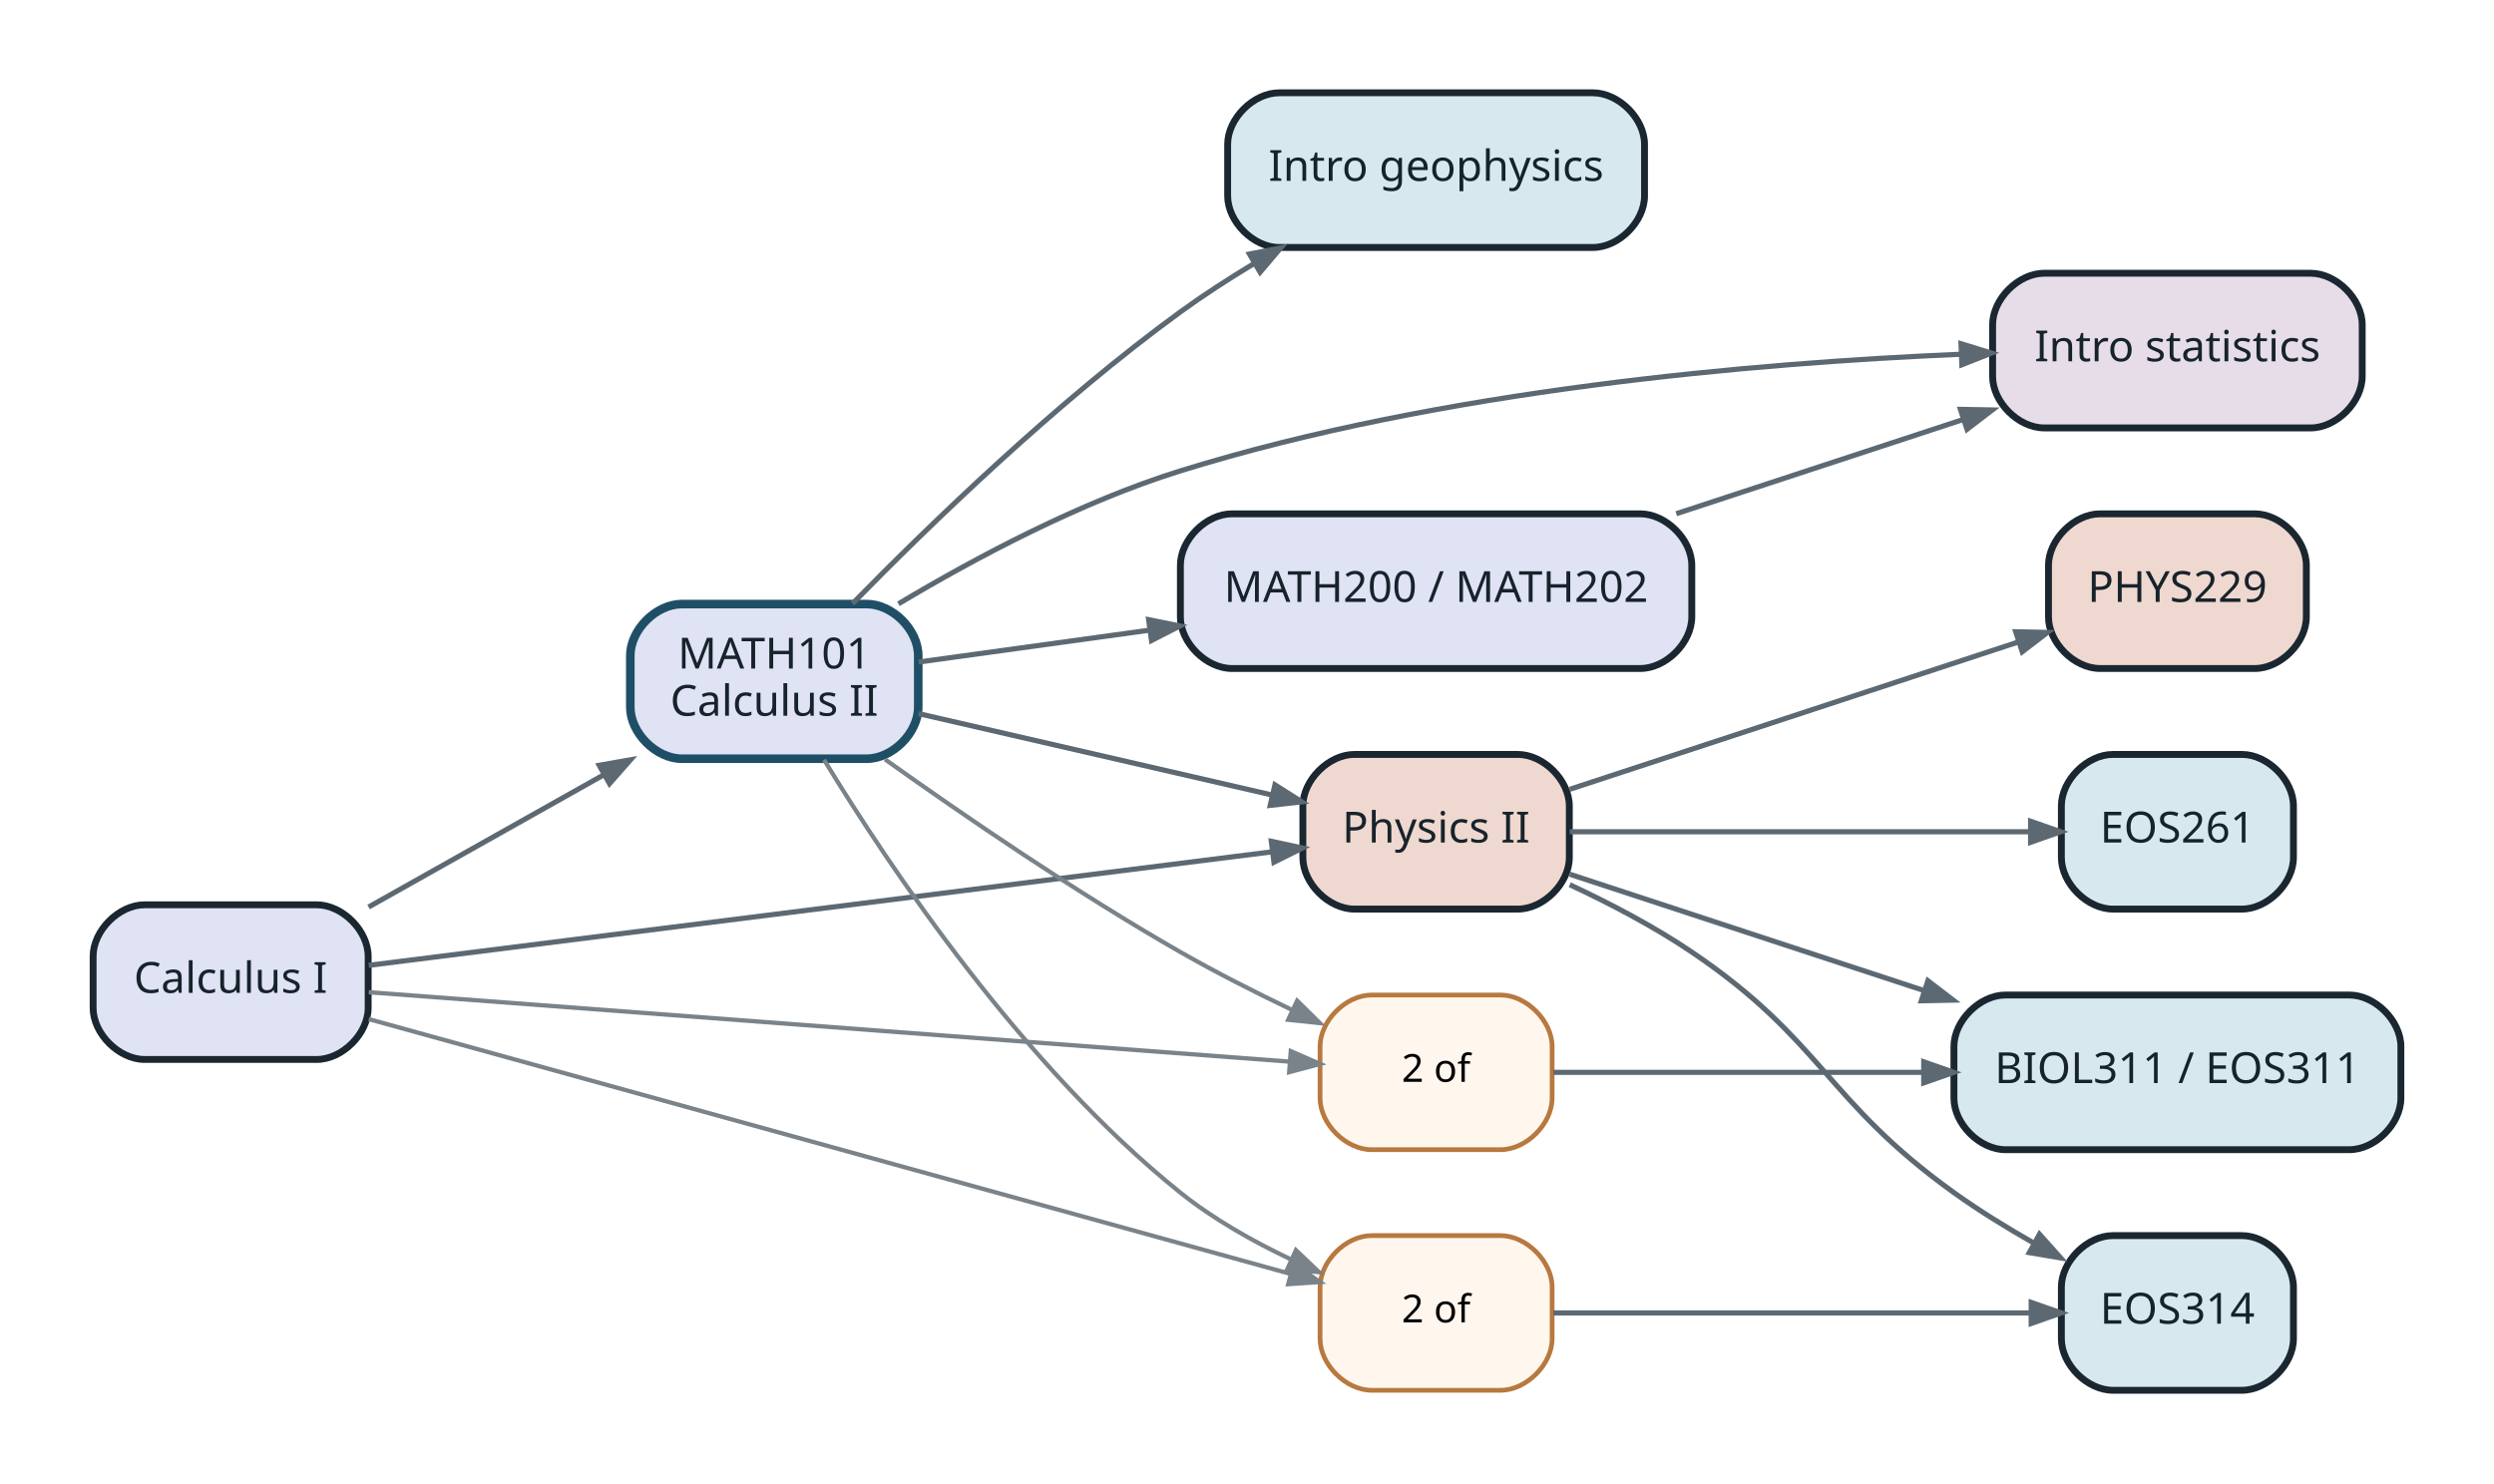
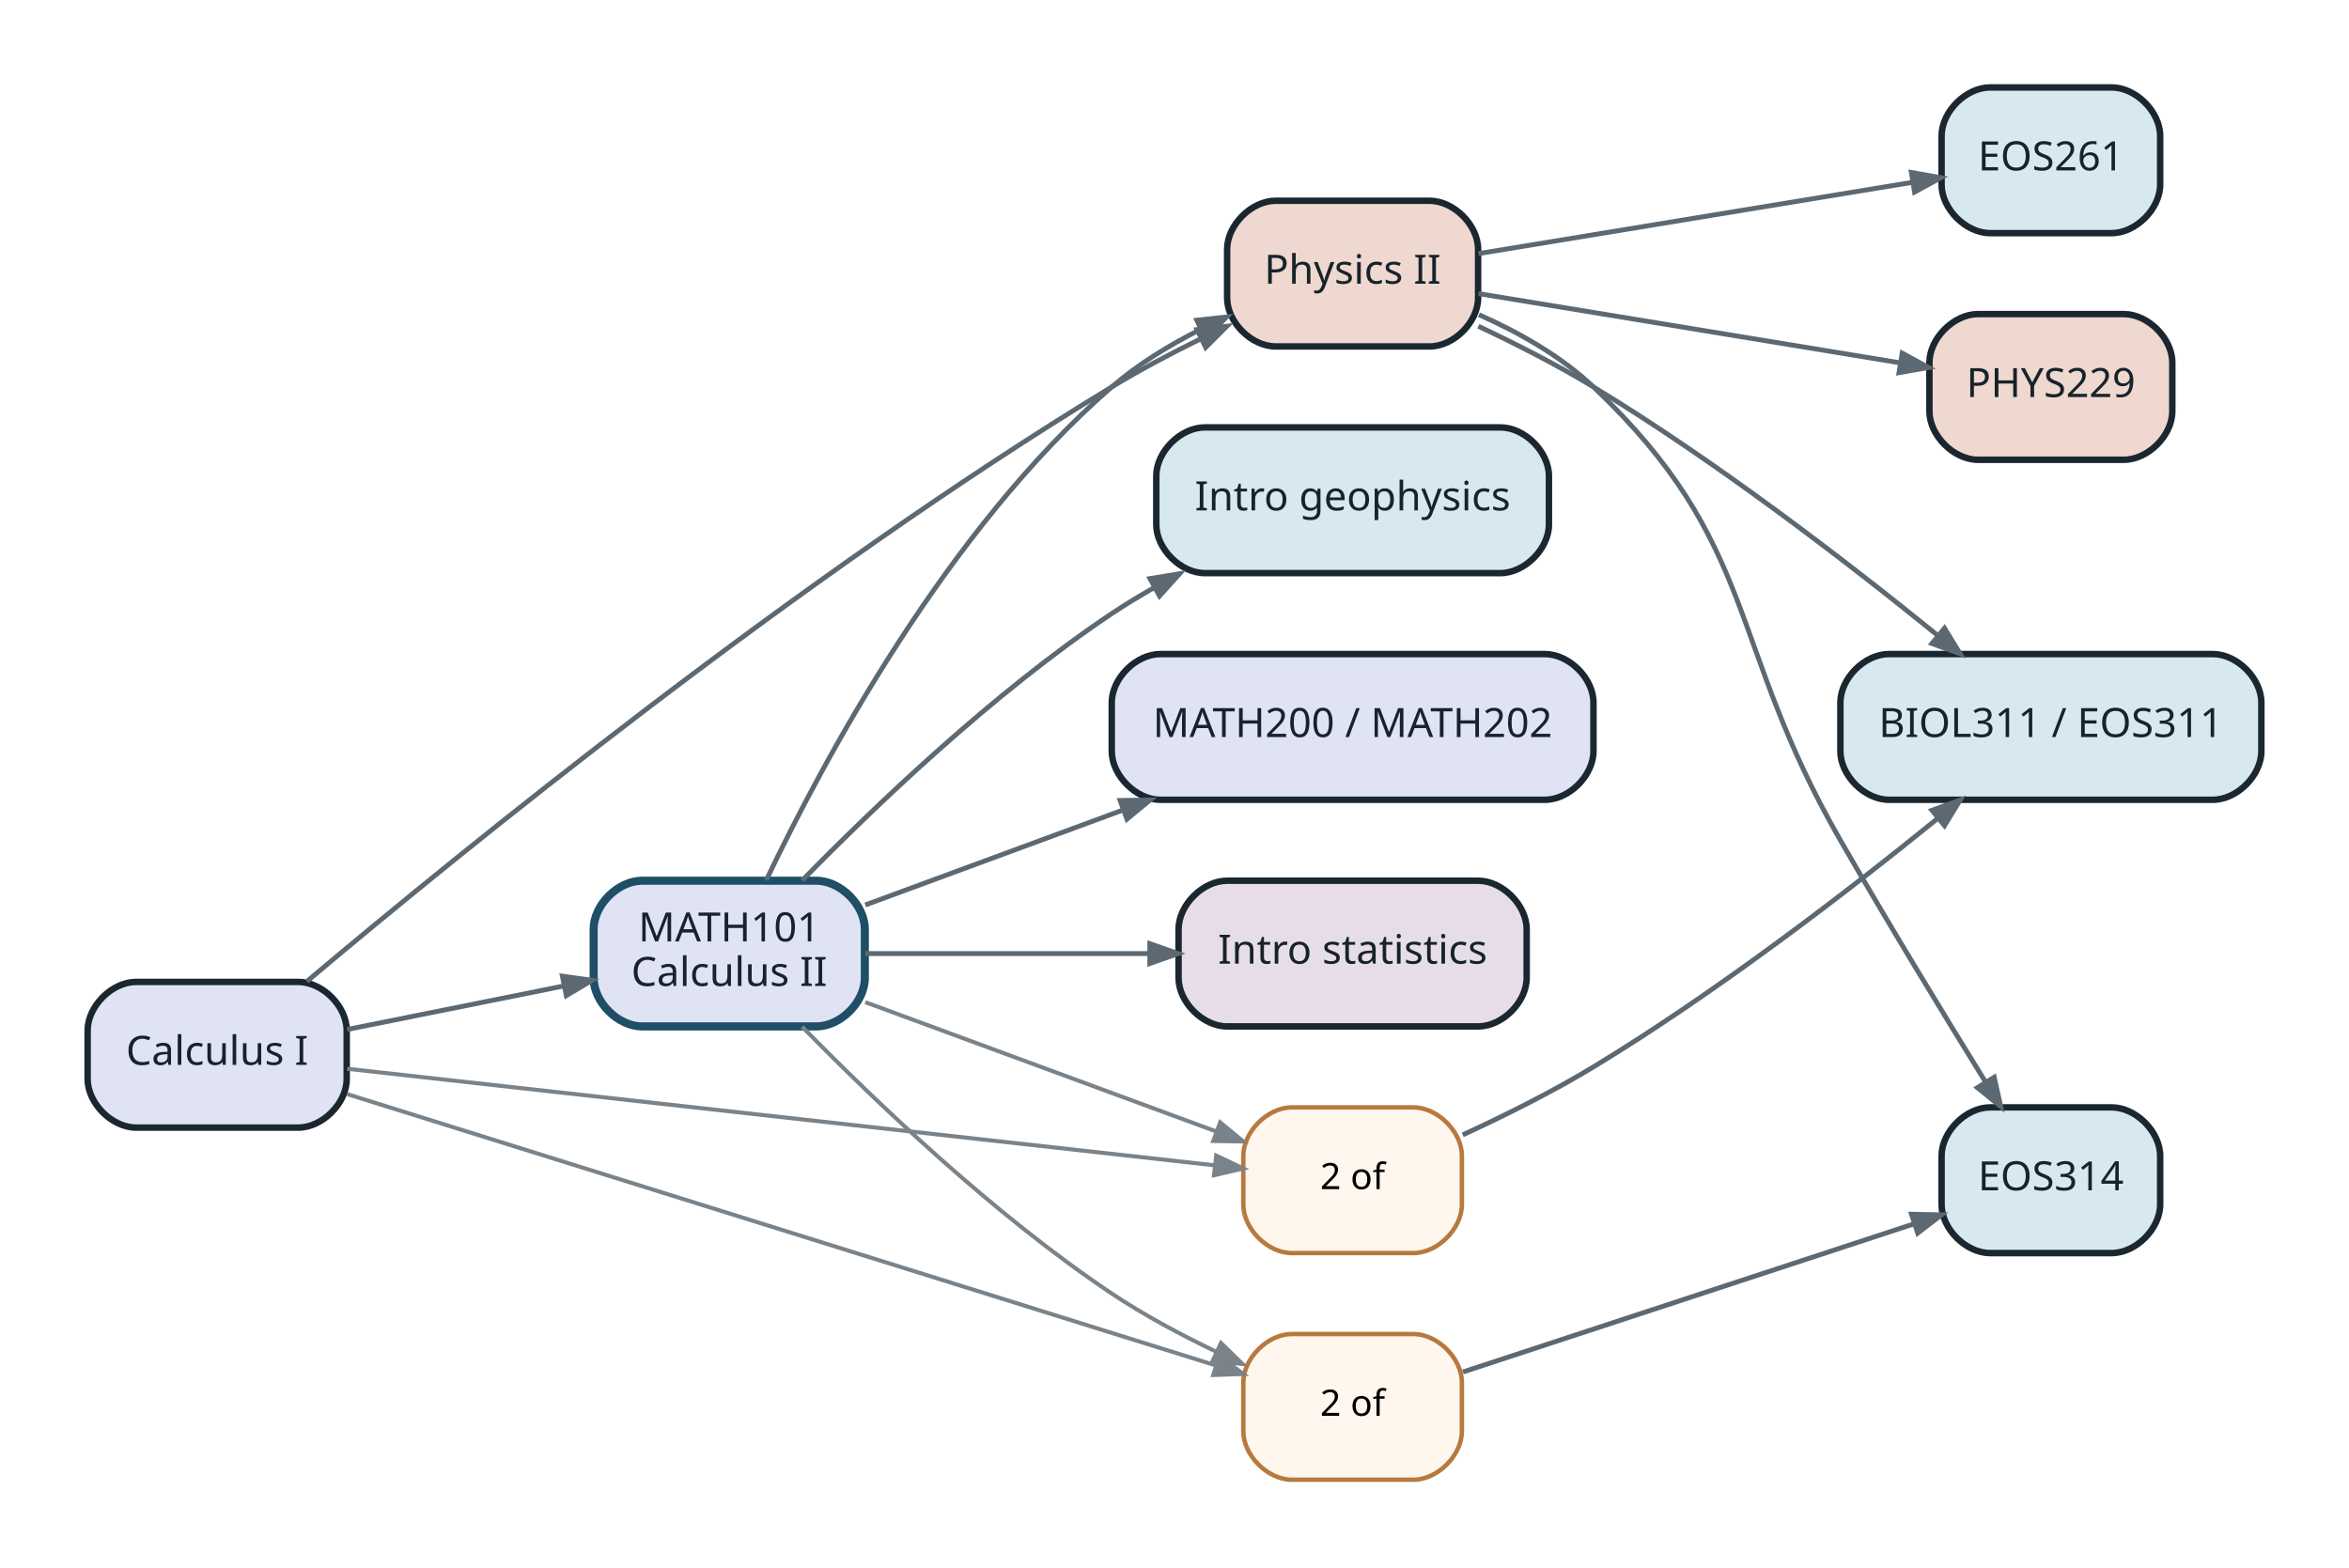
- <svg xmlns="http://www.w3.org/2000/svg" xmlns:xlink="http://www.w3.org/1999/xlink" width="580pt" height="345pt" viewBox="0.00 0.00 580.20 345.20">
-   <g id="graph0" class="graph" transform="scale(1 1) rotate(0) translate(21.6 323.6)">
+ <svg xmlns="http://www.w3.org/2000/svg" xmlns:xlink="http://www.w3.org/1999/xlink" width="580pt" height="387pt" viewBox="0.00 0.00 580.20 387.20">
+   <g id="graph0" class="graph" transform="scale(1 1) rotate(0) translate(21.6 365.6)">
    <g id="node1" class="node">
      <g id="a_node1">
        <a xlink:href="../../../courses/MATH100.html" xlink:title="Collapsed in simplified view: MATH100: Calculus I | MATH102: Calculus for Students in the Social and Biological Sciences | MATH109: Introduction to Calculus" target="_top">
-           <path fill="#dfe3f4" stroke="#1b2730" stroke-width="1.6" d="M52,-113C52,-113 12,-113 12,-113 6,-113 0,-107 0,-101 0,-101 0,-89 0,-89 0,-83 6,-77 12,-77 12,-77 52,-77 52,-77 58,-77 64,-83 64,-89 64,-89 64,-101 64,-101 64,-107 58,-113 52,-113" />
-           <text text-anchor="middle" x="32" y="-92.5" font-family="Avenir Next" font-size="10.00" fill="#17232b">Calculus I</text>
+           <path fill="#dfe3f4" stroke="#1b2730" stroke-width="1.6" d="M52,-123C52,-123 12,-123 12,-123 6,-123 0,-117 0,-111 0,-111 0,-99 0,-99 0,-93 6,-87 12,-87 12,-87 52,-87 52,-87 58,-87 64,-93 64,-99 64,-99 64,-111 64,-111 64,-117 58,-123 52,-123" />
+           <text text-anchor="middle" x="32" y="-102.5" font-family="Avenir Next" font-size="10.00" fill="#17232b">Calculus I</text>
        </a>
      </g>
    </g>
    <g id="node2" class="node">
      <g id="a_node2">
        <a xlink:href="../../../courses/MATH101.html" xlink:title="MATH101: Calculus II" target="_top">
-           <path fill="#dfe3f4" stroke="#1f4f66" stroke-width="2" d="M180,-183C180,-183 137,-183 137,-183 131,-183 125,-177 125,-171 125,-171 125,-159 125,-159 125,-153 131,-147 137,-147 137,-147 180,-147 180,-147 186,-147 192,-153 192,-159 192,-159 192,-171 192,-171 192,-177 186,-183 180,-183" />
-           <text text-anchor="middle" x="158.5" y="-168" font-family="Avenir Next" font-size="10.00" fill="#17232b">MATH101</text>
-           <text text-anchor="middle" x="158.5" y="-157" font-family="Avenir Next" font-size="10.00" fill="#17232b">Calculus II</text>
+           <path fill="#dfe3f4" stroke="#1f4f66" stroke-width="2" d="M180,-148C180,-148 137,-148 137,-148 131,-148 125,-142 125,-136 125,-136 125,-124 125,-124 125,-118 131,-112 137,-112 137,-112 180,-112 180,-112 186,-112 192,-118 192,-124 192,-124 192,-136 192,-136 192,-142 186,-148 180,-148" />
+           <text text-anchor="middle" x="158.5" y="-133" font-family="Avenir Next" font-size="10.00" fill="#17232b">MATH101</text>
+           <text text-anchor="middle" x="158.5" y="-122" font-family="Avenir Next" font-size="10.00" fill="#17232b">Calculus II</text>
        </a>
      </g>
    </g>
    <g id="edge11" class="edge">
-       <path fill="none" stroke="#5d6972" stroke-width="1.2" d="M64.1,-112.48C80.65,-121.79 101.15,-133.32 118.73,-143.2" />
-       <polygon fill="#5d6972" stroke="#5d6972" stroke-width="1.2" points="117.76,-145.47 125.06,-146.76 120.16,-141.2 117.76,-145.47" />
+       <path fill="none" stroke="#5d6972" stroke-width="1.2" d="M64.1,-111.24C80.23,-114.48 100.12,-118.48 117.4,-121.95" />
+       <polygon fill="#5d6972" stroke="#5d6972" stroke-width="1.2" points="117.28,-124.42 124.63,-123.4 118.25,-119.62 117.28,-124.42" />
    </g>
    <g id="node5" class="node">
      <g id="a_node5">
        <a xlink:href="../../../courses/PHYS102B.html" xlink:title="Collapsed in simplified view: PHYS102B: General Physics II | PHYS111: Introductory Physics II | PHYS130: Physics II" target="_top">
-           <path fill="#efd8cf" stroke="#1b2730" stroke-width="1.6" d="M331.5,-148C331.5,-148 293.5,-148 293.5,-148 287.5,-148 281.5,-142 281.5,-136 281.5,-136 281.5,-124 281.5,-124 281.5,-118 287.5,-112 293.5,-112 293.5,-112 331.5,-112 331.5,-112 337.5,-112 343.5,-118 343.5,-124 343.5,-124 343.5,-136 343.5,-136 343.5,-142 337.5,-148 331.5,-148" />
-           <text text-anchor="middle" x="312.5" y="-127.5" font-family="Avenir Next" font-size="10.00" fill="#17232b">Physics II</text>
+           <path fill="#efd8cf" stroke="#1b2730" stroke-width="1.6" d="M331.5,-316C331.5,-316 293.5,-316 293.5,-316 287.5,-316 281.5,-310 281.5,-304 281.5,-304 281.5,-292 281.5,-292 281.5,-286 287.5,-280 293.5,-280 293.5,-280 331.5,-280 331.5,-280 337.5,-280 343.5,-286 343.5,-292 343.5,-292 343.5,-304 343.5,-304 343.5,-310 337.5,-316 331.5,-316" />
+           <text text-anchor="middle" x="312.5" y="-295.5" font-family="Avenir Next" font-size="10.00" fill="#17232b">Physics II</text>
        </a>
      </g>
    </g>
    <g id="edge13" class="edge">
-       <path fill="none" stroke="#5d6972" stroke-width="1.2" d="M64.14,-98.91C115.76,-105.4 218.85,-118.36 274.24,-125.32" />
-       <polygon fill="#5d6972" stroke="#5d6972" stroke-width="1.2" points="274.16,-127.78 281.41,-126.22 274.77,-122.91 274.16,-127.78" />
+       <path fill="none" stroke="#5d6972" stroke-width="1.2" d="M54.16,-123.12C92.26,-155.22 175.63,-223.1 253,-270 259.86,-274.16 267.42,-278.17 274.78,-281.79" />
+       <polygon fill="#5d6972" stroke="#5d6972" stroke-width="1.2" points="274.07,-284.17 281.44,-285 276.2,-279.76 274.07,-284.17" />
    </g>
    <g id="node11" class="node">
      <path fill="#fff7ee" stroke="#b7793f" stroke-width="1.1" d="M327.5,-92C327.5,-92 297.5,-92 297.5,-92 291.5,-92 285.5,-86 285.5,-80 285.5,-80 285.5,-68 285.5,-68 285.5,-62 291.5,-56 297.5,-56 297.5,-56 327.5,-56 327.5,-56 333.5,-56 339.5,-62 339.5,-68 339.5,-68 339.5,-80 339.5,-80 339.5,-86 333.5,-92 327.5,-92" />
      <text text-anchor="middle" x="312.5" y="-71.8" font-family="Avenir Next" font-size="9.00">2 of</text>
    </g>
    <g id="edge3" class="edge">
-       <path fill="none" stroke="#7a8389" d="M64.14,-92.65C117.01,-88.67 223.87,-80.61 278.18,-76.51" />
-       <polygon fill="#7a8389" stroke="#7a8389" points="278.69,-78.93 285.49,-75.96 278.32,-74.04 278.69,-78.93" />
+       <path fill="none" stroke="#7a8389" d="M64.14,-101.53C117.12,-95.64 224.31,-83.71 278.52,-77.67" />
+       <polygon fill="#7a8389" stroke="#7a8389" points="278.8,-80.1 285.49,-76.9 278.26,-75.23 278.8,-80.1" />
    </g>
    <g id="node12" class="node">
      <path fill="#fff7ee" stroke="#b7793f" stroke-width="1.1" d="M327.5,-36C327.5,-36 297.5,-36 297.5,-36 291.5,-36 285.5,-30 285.5,-24 285.5,-24 285.5,-12 285.5,-12 285.5,-6 291.5,0 297.5,0 297.5,0 327.5,0 327.5,0 333.5,0 339.5,-6 339.5,-12 339.5,-12 339.5,-24 339.5,-24 339.5,-30 333.5,-36 327.5,-36" />
      <text text-anchor="middle" x="312.5" y="-15.8" font-family="Avenir Next" font-size="9.00">2 of</text>
    </g>
    <g id="edge7" class="edge">
-       <path fill="none" stroke="#7a8389" d="M64.14,-86.39C117.12,-71.74 224.31,-42.11 278.52,-27.12" />
-       <polygon fill="#7a8389" stroke="#7a8389" points="279.39,-29.42 285.49,-25.19 278.09,-24.7 279.39,-29.42" />
+       <path fill="none" stroke="#7a8389" d="M64.14,-95.27C117.12,-78.72 224.31,-45.24 278.52,-28.3" />
+       <polygon fill="#7a8389" stroke="#7a8389" points="279.54,-30.55 285.49,-26.13 278.08,-25.87 279.54,-30.55" />
    </g>
    <g id="node3" class="node">
      <g id="a_node3">
        <a xlink:href="../../../courses/EOS210.html" xlink:title="Collapsed in simplified view: EOS210: Introductory Geophysics | PHYS210: Introductory Geophysics" target="_top">
-           <path fill="#d7e9ef" stroke="#1b2730" stroke-width="1.6" d="M349,-302C349,-302 276,-302 276,-302 270,-302 264,-296 264,-290 264,-290 264,-278 264,-278 264,-272 270,-266 276,-266 276,-266 349,-266 349,-266 355,-266 361,-272 361,-278 361,-278 361,-290 361,-290 361,-296 355,-302 349,-302" />
-           <text text-anchor="middle" x="312.5" y="-281.5" font-family="Avenir Next" font-size="10.00" fill="#17232b">Intro geophysics</text>
+           <path fill="#d7e9ef" stroke="#1b2730" stroke-width="1.6" d="M349,-260C349,-260 276,-260 276,-260 270,-260 264,-254 264,-248 264,-248 264,-236 264,-236 264,-230 270,-224 276,-224 276,-224 349,-224 349,-224 355,-224 361,-230 361,-236 361,-236 361,-248 361,-248 361,-254 355,-260 349,-260" />
+           <text text-anchor="middle" x="312.5" y="-239.5" font-family="Avenir Next" font-size="10.00" fill="#17232b">Intro geophysics</text>
        </a>
      </g>
    </g>
    <g id="edge1" class="edge">
-       <path fill="none" stroke="#5d6972" stroke-width="1.2" d="M176.71,-183.11C194.7,-201.49 224.28,-230.12 253,-251 258.33,-254.88 264.16,-258.65 270.01,-262.18" />
-       <polygon fill="#5d6972" stroke="#5d6972" stroke-width="1.2" points="269.07,-264.47 276.35,-265.9 271.55,-260.24 269.07,-264.47" />
+       <path fill="none" stroke="#5d6972" stroke-width="1.2" d="M176.5,-148.05C194.34,-166.29 223.79,-194.48 253,-214 256.36,-216.24 259.92,-218.41 263.57,-220.47" />
+       <polygon fill="#5d6972" stroke="#5d6972" stroke-width="1.2" points="262.45,-222.65 269.77,-223.85 264.8,-218.35 262.45,-222.65" />
    </g>
    <g id="node4" class="node">
      <g id="a_node4">
        <a xlink:href="../../../courses/MATH200.html" xlink:title="Equivalent or cross-listed: MATH200: Calculus III | MATH202: Intermediate Calculus for CSC and EOS" target="_top">
          <path fill="#dfe3f4" stroke="#1b2730" stroke-width="1.6" d="M360,-204C360,-204 265,-204 265,-204 259,-204 253,-198 253,-192 253,-192 253,-180 253,-180 253,-174 259,-168 265,-168 265,-168 360,-168 360,-168 366,-168 372,-174 372,-180 372,-180 372,-192 372,-192 372,-198 366,-204 360,-204" />
          <text text-anchor="middle" x="312.5" y="-183.5" font-family="Avenir Next" font-size="10.00" fill="#17232b">MATH200 / MATH202</text>
        </a>
      </g>
    </g>
    <g id="edge12" class="edge">
-       <path fill="none" stroke="#5d6972" stroke-width="1.2" d="M192.11,-169.51C207.74,-171.66 227.06,-174.33 245.56,-176.89" />
-       <polygon fill="#5d6972" stroke="#5d6972" stroke-width="1.2" points="245.61,-179.37 252.88,-177.9 246.28,-174.52 245.61,-179.37" />
+       <path fill="none" stroke="#5d6972" stroke-width="1.2" d="M192.11,-142.01C210.69,-148.86 234.47,-157.62 255.91,-165.52" />
+       <polygon fill="#5d6972" stroke="#5d6972" stroke-width="1.2" points="255.06,-167.82 262.48,-167.94 256.75,-163.22 255.06,-167.82" />
    </g>
    <g id="edge14" class="edge">
-       <path fill="none" stroke="#5d6972" stroke-width="1.2" d="M192.11,-157.49C216.27,-151.93 249.23,-144.34 274.39,-138.54" />
-       <polygon fill="#5d6972" stroke="#5d6972" stroke-width="1.2" points="275,-140.92 281.27,-136.96 273.9,-136.14 275,-140.92" />
+       <path fill="none" stroke="#5d6972" stroke-width="1.2" d="M167.66,-148.16C181.51,-177.24 212.14,-234.58 253,-270 259.45,-275.59 267.2,-280.32 274.93,-284.22" />
+       <polygon fill="#5d6972" stroke="#5d6972" stroke-width="1.2" points="274.01,-286.49 281.38,-287.29 276.12,-282.07 274.01,-286.49" />
    </g>
-     <g id="node10" class="node">
-       <g id="a_node10">
-         <a xlink:href="../../../courses/STAT254.html" xlink:title="Collapsed in simplified view: STAT254: Probability and Statistics for Engineers | STAT255: Statistics for Life Sciences I | STAT260: Introduction to Probability and Statistics I" target="_top">
-           <path fill="#e6dde9" stroke="#1b2730" stroke-width="1.6" d="M516,-260C516,-260 454,-260 454,-260 448,-260 442,-254 442,-248 442,-248 442,-236 442,-236 442,-230 448,-224 454,-224 454,-224 516,-224 516,-224 522,-224 528,-230 528,-236 528,-236 528,-248 528,-248 528,-254 522,-260 516,-260" />
-           <text text-anchor="middle" x="485" y="-239.5" font-family="Avenir Next" font-size="10.00" fill="#17232b">Intro statistics</text>
+     <g id="node6" class="node">
+       <g id="a_node6">
+         <a xlink:href="../../../courses/STAT255.html" xlink:title="Collapsed in simplified view: STAT255: Statistics for Life Sciences I | STAT260: Introduction to Probability and Statistics I" target="_top">
+           <path fill="#e6dde9" stroke="#1b2730" stroke-width="1.6" d="M343.5,-148C343.5,-148 281.5,-148 281.5,-148 275.5,-148 269.5,-142 269.5,-136 269.5,-136 269.5,-124 269.5,-124 269.5,-118 275.5,-112 281.5,-112 281.5,-112 343.5,-112 343.5,-112 349.5,-112 355.5,-118 355.5,-124 355.5,-124 355.5,-136 355.5,-136 355.5,-142 349.5,-148 343.5,-148" />
+           <text text-anchor="middle" x="312.5" y="-127.5" font-family="Avenir Next" font-size="10.00" fill="#17232b">Intro statistics</text>
        </a>
      </g>
    </g>
-     <g id="edge17" class="edge">
-       <path fill="none" stroke="#5d6972" stroke-width="1.2" d="M187.39,-183.05C205.4,-193.82 229.73,-206.76 253,-214 313.72,-232.89 387.11,-239.14 434.63,-241.15" />
-       <polygon fill="#5d6972" stroke="#5d6972" stroke-width="1.2" points="434.65,-243.6 441.74,-241.42 434.84,-238.7 434.65,-243.6" />
+     <g id="edge16" class="edge">
+       <path fill="none" stroke="#5d6972" stroke-width="1.2" d="M192.11,-130C212.58,-130 239.38,-130 262.39,-130" />
+       <polygon fill="#5d6972" stroke="#5d6972" stroke-width="1.2" points="262.4,-132.45 269.4,-130 262.4,-127.55 262.4,-132.45" />
    </g>
    <g id="edge4" class="edge">
-       <path fill="none" stroke="#7a8389" d="M184.26,-146.86C202.75,-133.68 228.87,-115.8 253,-102 261.26,-97.28 270.43,-92.62 279.02,-88.51" />
-       <polygon fill="#7a8389" stroke="#7a8389" points="280.17,-90.67 285.45,-85.47 278.08,-86.24 280.17,-90.67" />
+       <path fill="none" stroke="#7a8389" d="M192.11,-117.99C217.73,-108.55 253.25,-95.46 278.88,-86.02" />
+       <polygon fill="#7a8389" stroke="#7a8389" points="279.78,-88.3 285.5,-83.58 278.08,-83.7 279.78,-88.3" />
    </g>
    <g id="edge8" class="edge">
-       <path fill="none" stroke="#7a8389" d="M170.09,-146.74C185.56,-121.35 216.51,-75.25 253,-46 260.63,-39.88 269.82,-34.69 278.63,-30.51" />
-       <polygon fill="#7a8389" stroke="#7a8389" points="279.89,-32.62 285.26,-27.5 277.87,-28.16 279.89,-32.62" />
+       <path fill="none" stroke="#7a8389" d="M176.5,-111.95C194.34,-93.71 223.79,-65.52 253,-46 260.98,-40.67 270.14,-35.78 278.8,-31.63" />
+       <polygon fill="#7a8389" stroke="#7a8389" points="279.98,-33.78 285.3,-28.61 277.92,-29.34 279.98,-33.78" />
    </g>
-     <g id="edge16" class="edge">
-       <path fill="none" stroke="#5d6972" stroke-width="1.2" d="M368.39,-204.03C389.81,-211.06 414.19,-219.07 435.01,-225.91" />
-       <polygon fill="#5d6972" stroke="#5d6972" stroke-width="1.2" points="434.51,-228.32 441.93,-228.18 436.04,-223.67 434.51,-228.32" />
-     </g>
-     <g id="node6" class="node">
-       <g id="a_node6">
+     <g id="node7" class="node">
+       <g id="a_node7">
        <a xlink:href="../../../courses/EOS261.html" xlink:title="EOS261: The Climate System" target="_top">
-           <path fill="#d7e9ef" stroke="#1b2730" stroke-width="1.6" d="M500,-148C500,-148 470,-148 470,-148 464,-148 458,-142 458,-136 458,-136 458,-124 458,-124 458,-118 464,-112 470,-112 470,-112 500,-112 500,-112 506,-112 512,-118 512,-124 512,-124 512,-136 512,-136 512,-142 506,-148 500,-148" />
-           <text text-anchor="middle" x="485" y="-127.5" font-family="Avenir Next" font-size="10.00" fill="#17232b">EOS261</text>
+           <path fill="#d7e9ef" stroke="#1b2730" stroke-width="1.6" d="M500,-344C500,-344 470,-344 470,-344 464,-344 458,-338 458,-332 458,-332 458,-320 458,-320 458,-314 464,-308 470,-308 470,-308 500,-308 500,-308 506,-308 512,-314 512,-320 512,-320 512,-332 512,-332 512,-338 506,-344 500,-344" />
+           <text text-anchor="middle" x="485" y="-323.5" font-family="Avenir Next" font-size="10.00" fill="#17232b">EOS261</text>
        </a>
      </g>
    </g>
    <g id="edge2" class="edge">
-       <path fill="none" stroke="#5d6972" stroke-width="1.2" d="M343.59,-130C373.59,-130 419.57,-130 450.67,-130" />
-       <polygon fill="#5d6972" stroke="#5d6972" stroke-width="1.2" points="450.84,-132.45 457.84,-130 450.84,-127.55 450.84,-132.45" />
+       <path fill="none" stroke="#5d6972" stroke-width="1.2" d="M343.59,-302.94C373.59,-307.87 419.57,-315.42 450.67,-320.53" />
+       <polygon fill="#5d6972" stroke="#5d6972" stroke-width="1.2" points="450.54,-322.99 457.84,-321.7 451.33,-318.15 450.54,-322.99" />
    </g>
-     <g id="node7" class="node">
-       <g id="a_node7">
+     <g id="node8" class="node">
+       <g id="a_node8">
        <a xlink:href="../../../courses/EOS311.html" xlink:title="Equivalent or cross-listed: BIOL311: Biological Oceanography | EOS311: Biological Oceanography" target="_top">
-           <path fill="#d7e9ef" stroke="#1b2730" stroke-width="1.6" d="M525,-92C525,-92 445,-92 445,-92 439,-92 433,-86 433,-80 433,-80 433,-68 433,-68 433,-62 439,-56 445,-56 445,-56 525,-56 525,-56 531,-56 537,-62 537,-68 537,-68 537,-80 537,-80 537,-86 531,-92 525,-92" />
-           <text text-anchor="middle" x="485" y="-71.5" font-family="Avenir Next" font-size="10.00" fill="#17232b">BIOL311 / EOS311</text>
+           <path fill="#d7e9ef" stroke="#1b2730" stroke-width="1.6" d="M525,-204C525,-204 445,-204 445,-204 439,-204 433,-198 433,-192 433,-192 433,-180 433,-180 433,-174 439,-168 445,-168 445,-168 525,-168 525,-168 531,-168 537,-174 537,-180 537,-180 537,-192 537,-192 537,-198 531,-204 525,-204" />
+           <text text-anchor="middle" x="485" y="-183.5" font-family="Avenir Next" font-size="10.00" fill="#17232b">BIOL311 / EOS311</text>
        </a>
      </g>
    </g>
    <g id="edge6" class="edge">
-       <path fill="none" stroke="#5d6972" stroke-width="1.2" d="M343.59,-120.12C366.33,-112.65 398.24,-102.17 425.9,-93.08" />
-       <polygon fill="#5d6972" stroke="#5d6972" stroke-width="1.2" points="426.94,-95.32 432.83,-90.81 425.41,-90.66 426.94,-95.32" />
+       <path fill="none" stroke="#5d6972" stroke-width="1.2" d="M343.56,-285C352.88,-280.61 363.05,-275.43 372,-270 402.53,-251.49 434.89,-226.57 456.94,-208.69" />
+       <polygon fill="#5d6972" stroke="#5d6972" stroke-width="1.2" points="458.72,-210.4 462.59,-204.07 455.62,-206.6 458.72,-210.4" />
    </g>
-     <g id="node8" class="node">
-       <g id="a_node8">
+     <g id="node9" class="node">
+       <g id="a_node9">
        <a xlink:href="../../../courses/EOS314.html" xlink:title="EOS314: Descriptive Physical Oceanography" target="_top">
-           <path fill="#d7e9ef" stroke="#1b2730" stroke-width="1.6" d="M500,-36C500,-36 470,-36 470,-36 464,-36 458,-30 458,-24 458,-24 458,-12 458,-12 458,-6 464,0 470,0 470,0 500,0 500,0 506,0 512,-6 512,-12 512,-12 512,-24 512,-24 512,-30 506,-36 500,-36" />
-           <text text-anchor="middle" x="485" y="-15.5" font-family="Avenir Next" font-size="10.00" fill="#17232b">EOS314</text>
+           <path fill="#d7e9ef" stroke="#1b2730" stroke-width="1.6" d="M500,-92C500,-92 470,-92 470,-92 464,-92 458,-86 458,-80 458,-80 458,-68 458,-68 458,-62 464,-56 470,-56 470,-56 500,-56 500,-56 506,-56 512,-62 512,-68 512,-68 512,-80 512,-80 512,-86 506,-92 500,-92" />
+           <text text-anchor="middle" x="485" y="-71.5" font-family="Avenir Next" font-size="10.00" fill="#17232b">EOS314</text>
        </a>
      </g>
    </g>
    <g id="edge10" class="edge">
-       <path fill="none" stroke="#5d6972" stroke-width="1.2" d="M343.6,-117.68C353.02,-113.28 363.23,-107.93 372,-102 402.49,-81.39 403.1,-67.46 433,-46 438.79,-41.85 445.25,-37.86 451.59,-34.26" />
-       <polygon fill="#5d6972" stroke="#5d6972" stroke-width="1.2" points="452.91,-36.33 457.85,-30.8 450.54,-32.04 452.91,-36.33" />
+       <path fill="none" stroke="#5d6972" stroke-width="1.2" d="M343.7,-287.85C353.55,-283.48 364,-277.6 372,-270 413.11,-230.98 404.73,-207.13 433,-158 444.64,-137.77 458.41,-115.16 468.71,-98.51" />
+       <polygon fill="#5d6972" stroke="#5d6972" stroke-width="1.2" points="471,-99.45 472.61,-92.21 466.84,-96.87 471,-99.45" />
    </g>
-     <g id="node9" class="node">
-       <g id="a_node9">
+     <g id="node10" class="node">
+       <g id="a_node10">
        <a xlink:href="../../../courses/PHYS229.html" xlink:title="PHYS229: Introduction to Experimental Physics" target="_top">
-           <path fill="#efd8cf" stroke="#1b2730" stroke-width="1.6" d="M503,-204C503,-204 467,-204 467,-204 461,-204 455,-198 455,-192 455,-192 455,-180 455,-180 455,-174 461,-168 467,-168 467,-168 503,-168 503,-168 509,-168 515,-174 515,-180 515,-180 515,-192 515,-192 515,-198 509,-204 503,-204" />
-           <text text-anchor="middle" x="485" y="-183.5" font-family="Avenir Next" font-size="10.00" fill="#17232b">PHYS229</text>
+           <path fill="#efd8cf" stroke="#1b2730" stroke-width="1.6" d="M503,-288C503,-288 467,-288 467,-288 461,-288 455,-282 455,-276 455,-276 455,-264 455,-264 455,-258 461,-252 467,-252 467,-252 503,-252 503,-252 509,-252 515,-258 515,-264 515,-264 515,-276 515,-276 515,-282 509,-288 503,-288" />
+           <text text-anchor="middle" x="485" y="-267.5" font-family="Avenir Next" font-size="10.00" fill="#17232b">PHYS229</text>
        </a>
      </g>
    </g>
    <g id="edge15" class="edge">
-       <path fill="none" stroke="#5d6972" stroke-width="1.2" d="M343.59,-139.88C372.74,-149.46 416.97,-163.99 447.98,-174.17" />
-       <polygon fill="#5d6972" stroke="#5d6972" stroke-width="1.2" points="447.37,-176.55 454.78,-176.4 448.89,-171.89 447.37,-176.55" />
+       <path fill="none" stroke="#5d6972" stroke-width="1.2" d="M343.59,-293.06C372.62,-288.29 416.6,-281.07 447.59,-275.98" />
+       <polygon fill="#5d6972" stroke="#5d6972" stroke-width="1.2" points="448.27,-278.35 454.78,-274.8 447.48,-273.52 448.27,-278.35" />
    </g>
    <g id="edge5" class="edge">
-       <path fill="none" stroke="#5d6972" stroke-width="1.2" d="M339.77,-74C362.59,-74 396.47,-74 425.66,-74" />
-       <polygon fill="#5d6972" stroke="#5d6972" stroke-width="1.2" points="425.97,-76.45 432.97,-74 425.97,-71.55 425.97,-76.45" />
+       <path fill="none" stroke="#5d6972" stroke-width="1.2" d="M339.7,-85.2C350.01,-89.95 361.79,-95.81 372,-102 402.53,-120.51 434.89,-145.43 456.94,-163.31" />
+       <polygon fill="#5d6972" stroke="#5d6972" stroke-width="1.2" points="455.62,-165.4 462.59,-167.93 458.72,-161.6 455.62,-165.4" />
    </g>
    <g id="edge9" class="edge">
-       <path fill="none" stroke="#5d6972" stroke-width="1.2" d="M339.77,-18C369.64,-18 418.47,-18 450.92,-18" />
-       <polygon fill="#5d6972" stroke="#5d6972" stroke-width="1.2" points="450.98,-20.45 457.98,-18 450.98,-15.55 450.98,-20.45" />
+       <path fill="none" stroke="#5d6972" stroke-width="1.2" d="M339.77,-26.63C369.77,-36.48 418.88,-52.61 451.33,-63.27" />
+       <polygon fill="#5d6972" stroke="#5d6972" stroke-width="1.2" points="450.57,-65.6 457.98,-65.45 452.1,-60.94 450.57,-65.6" />
    </g>
  </g>
</svg>
